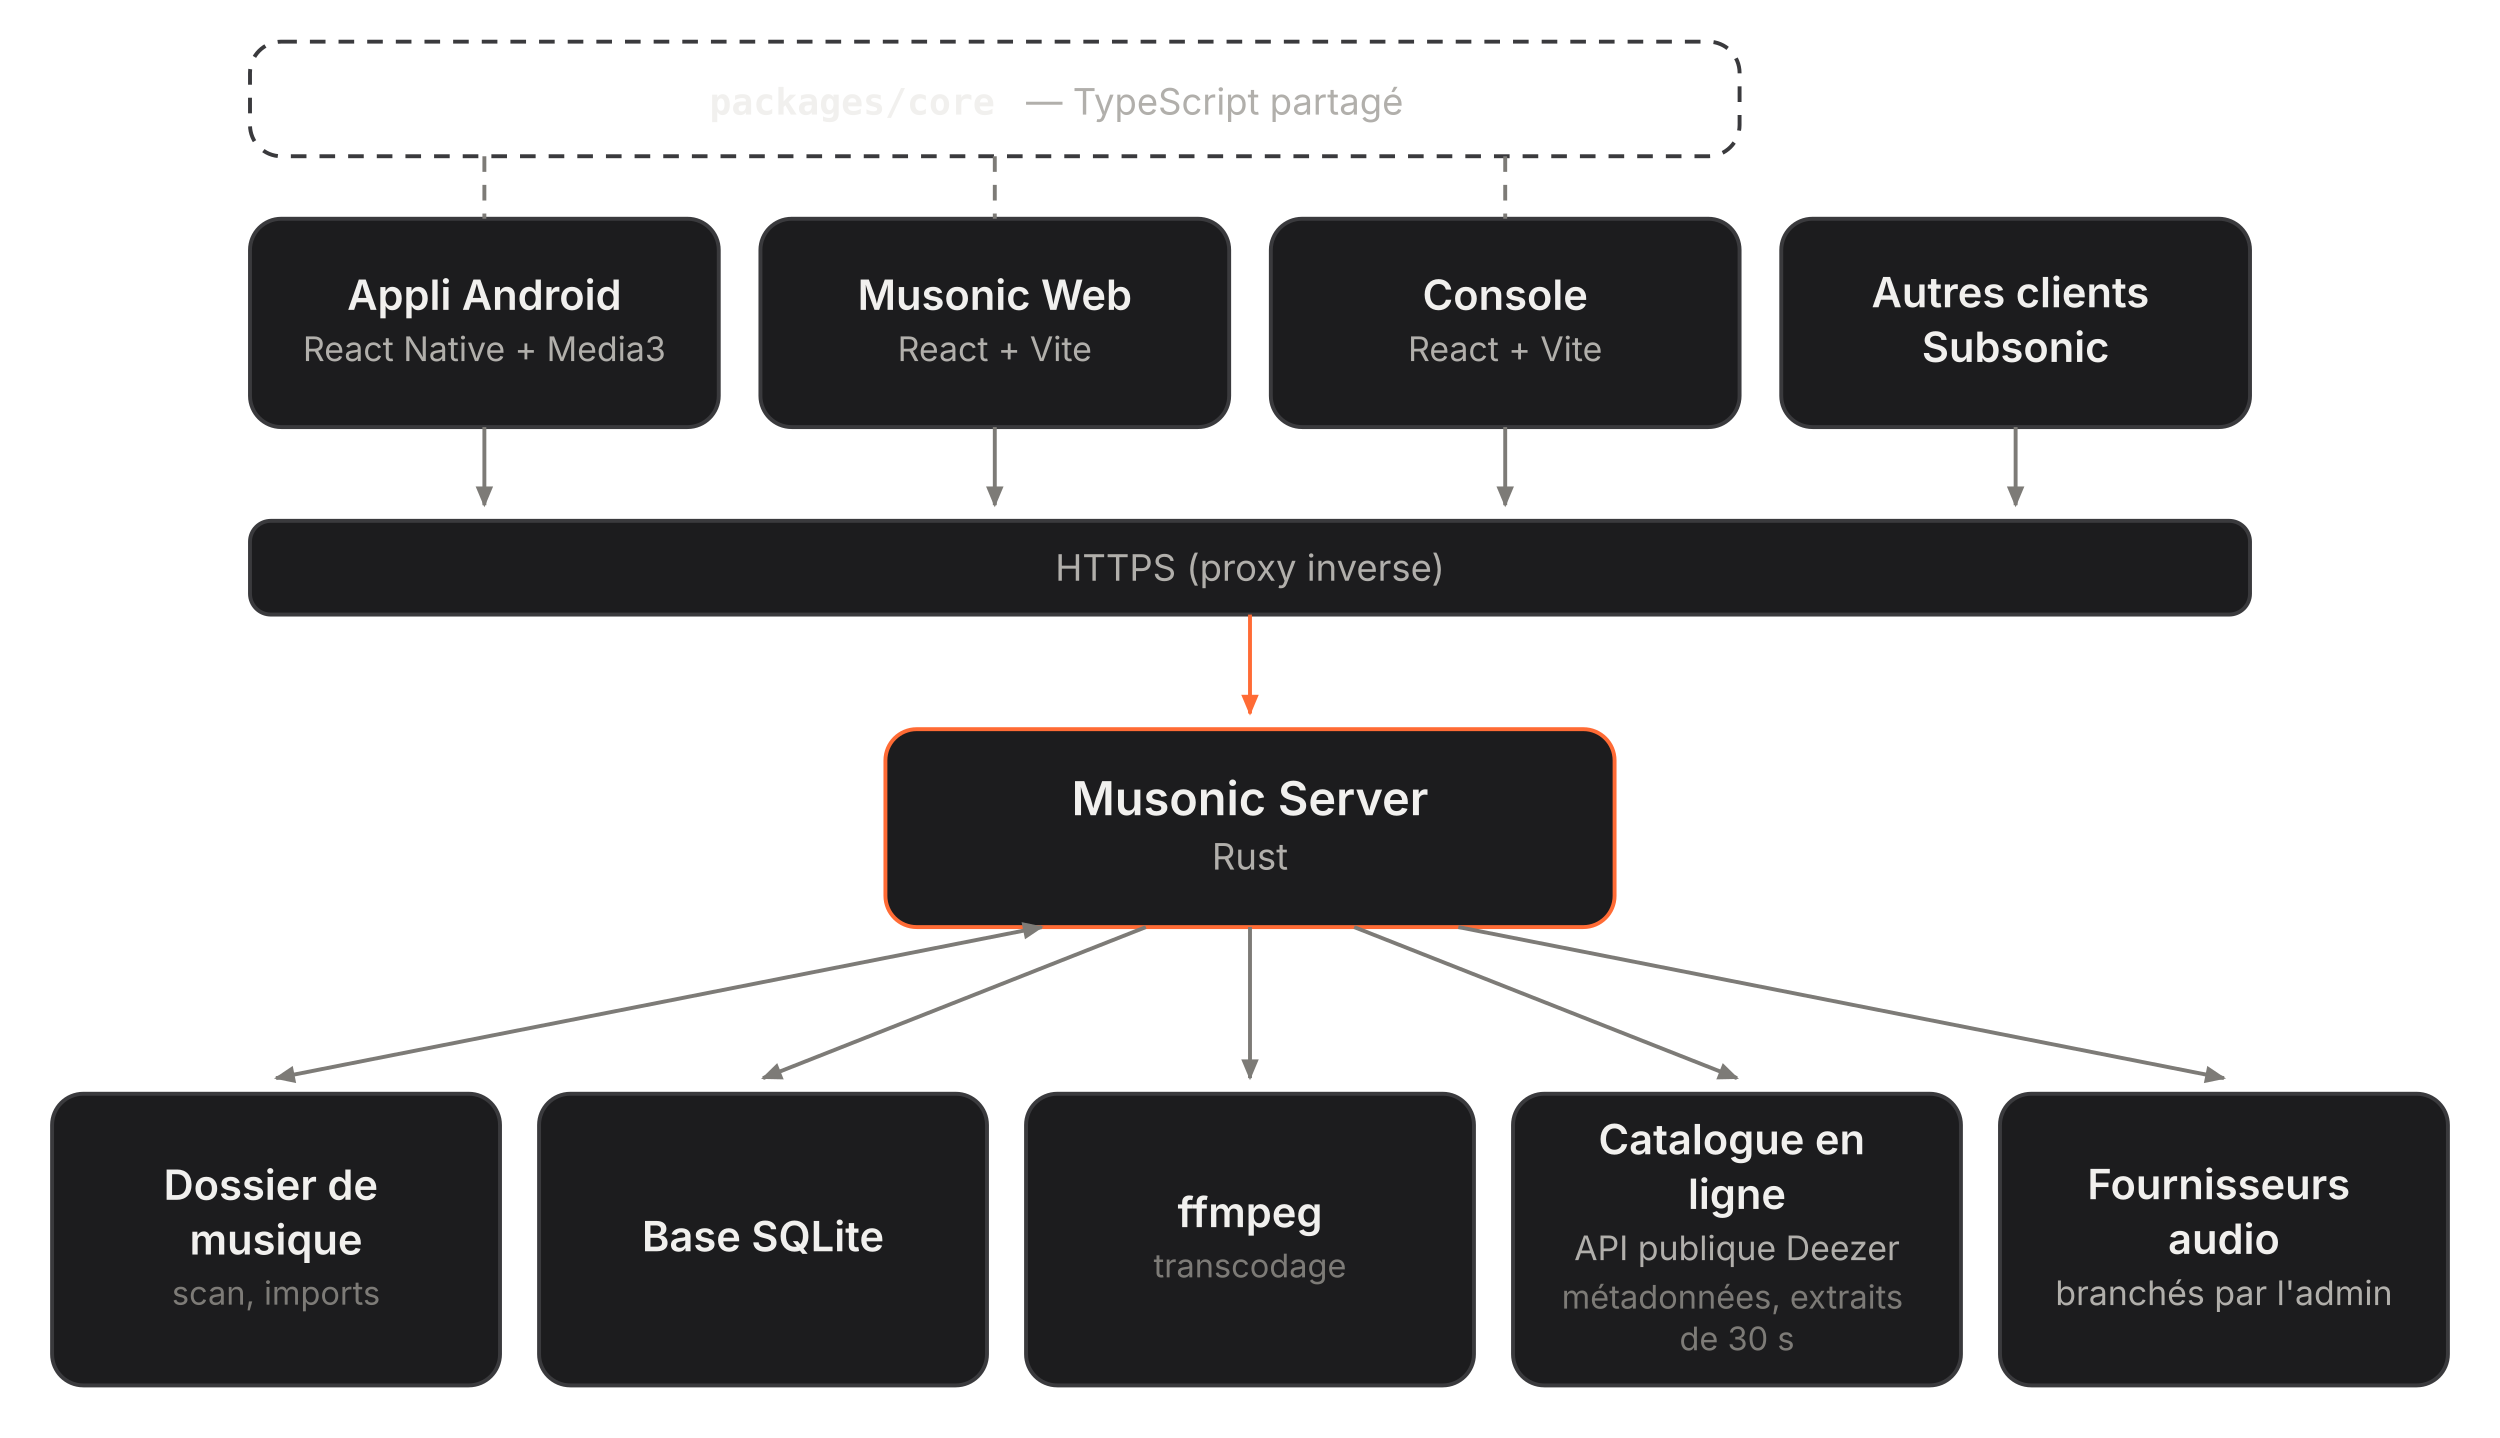
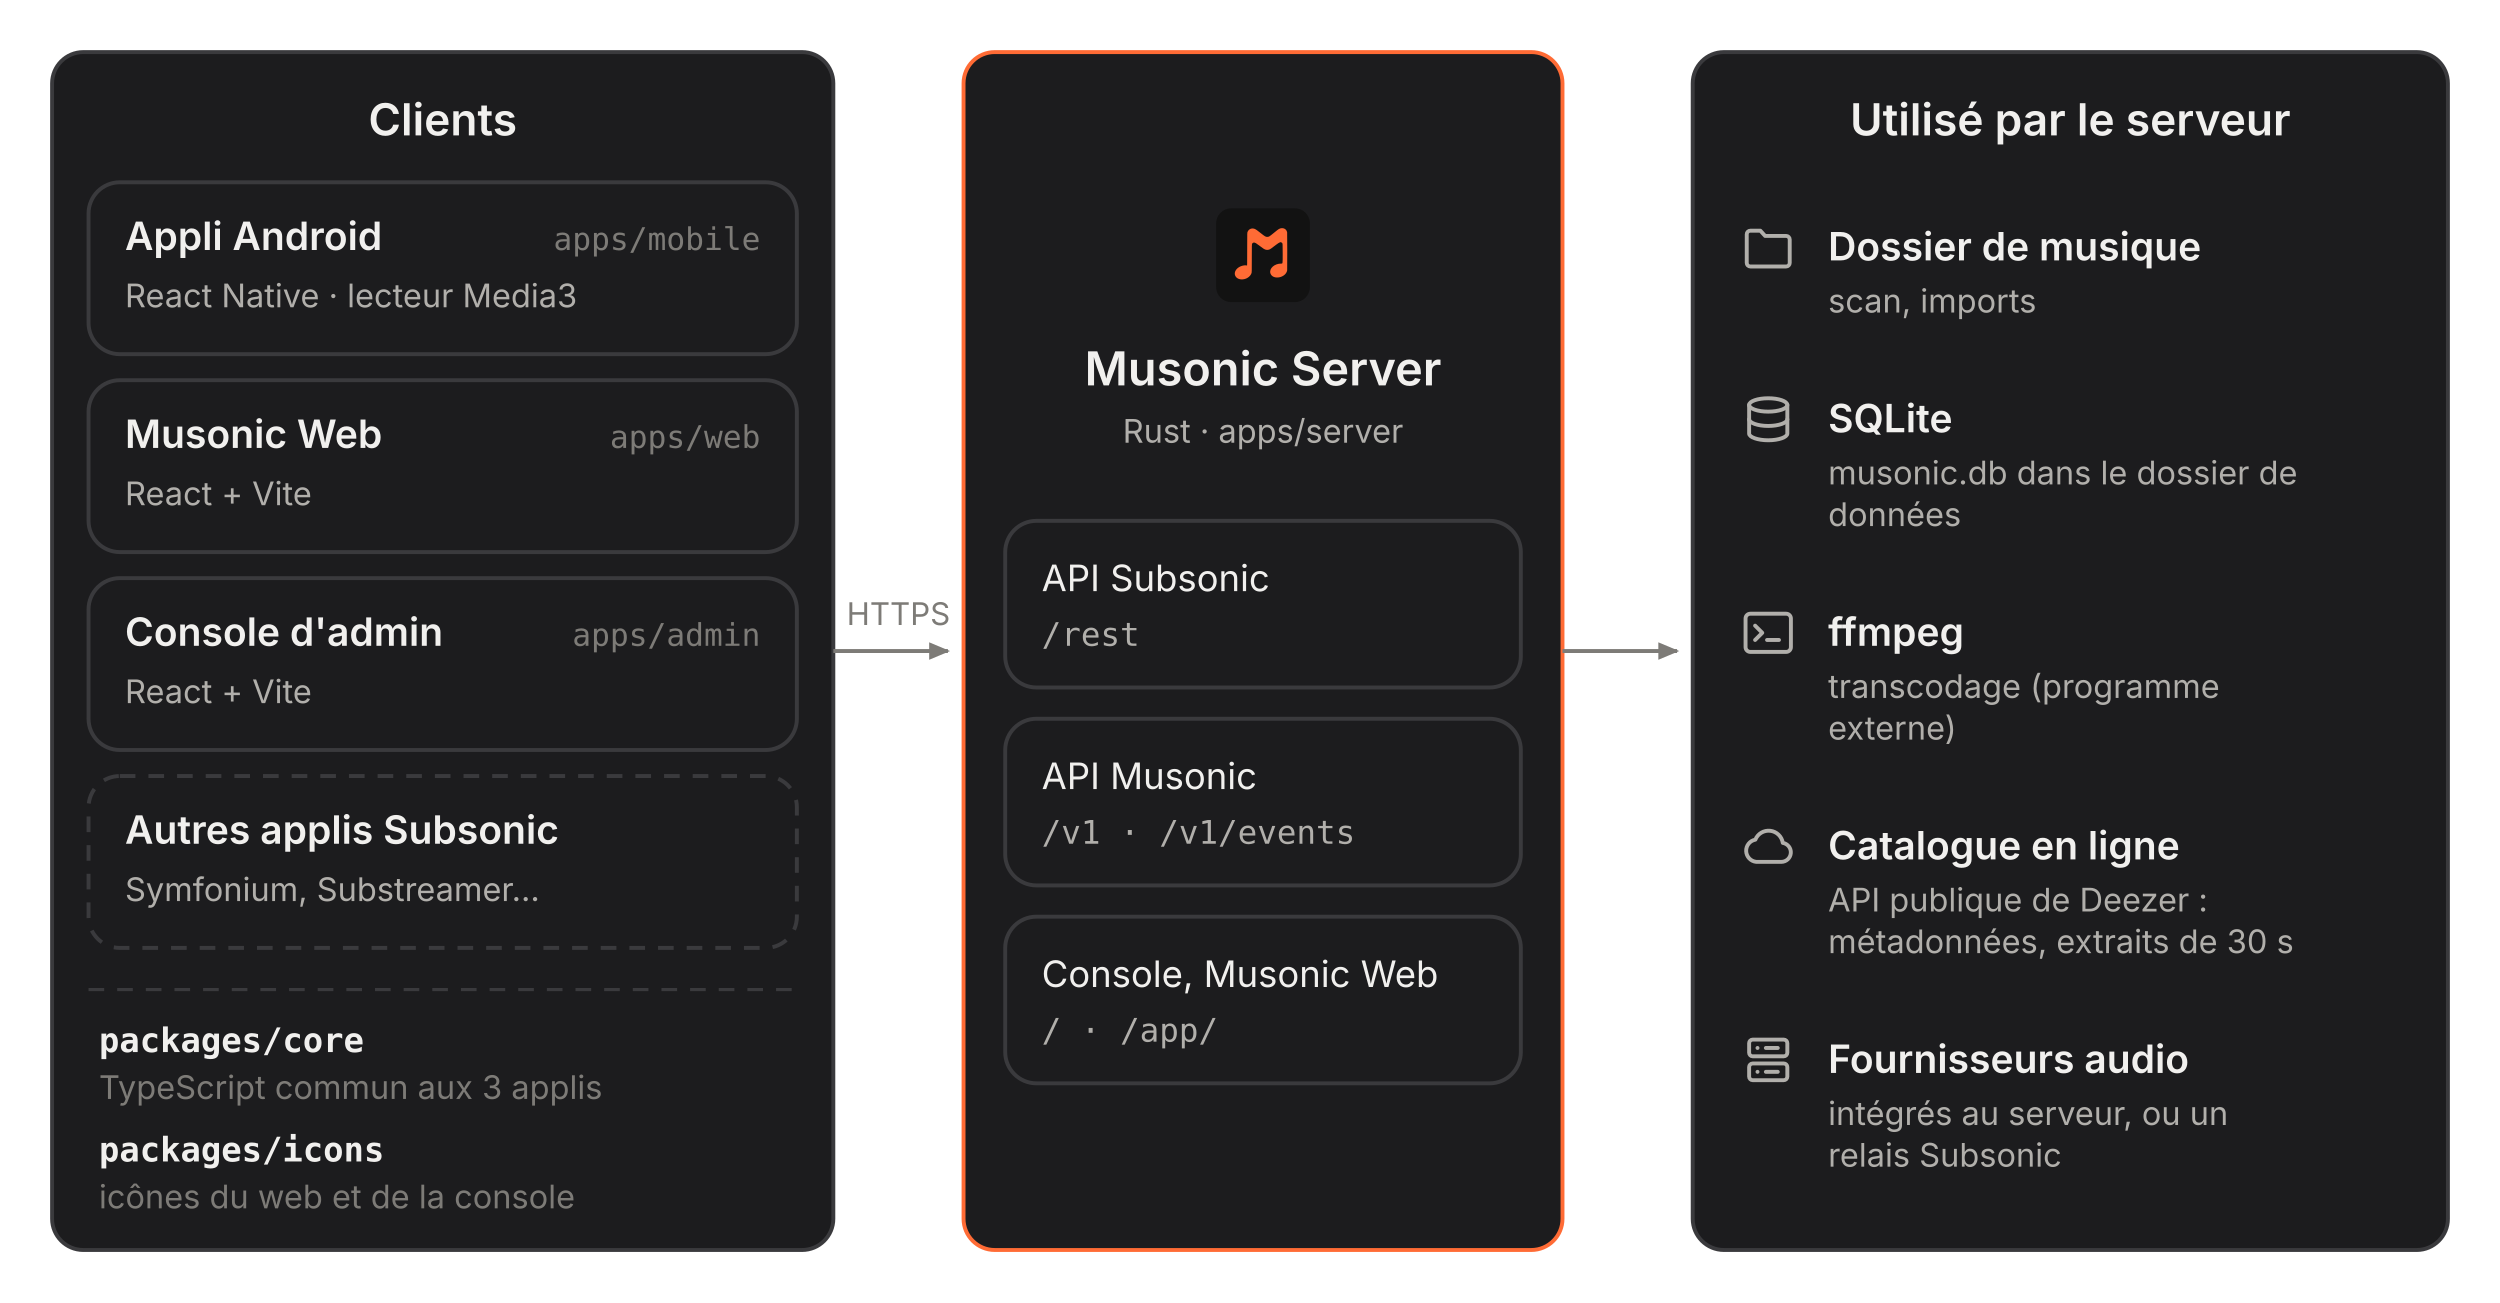
- <svg xmlns="http://www.w3.org/2000/svg" viewBox="0 0 960 552" role="img" aria-labelledby="t d">
+ <svg xmlns="http://www.w3.org/2000/svg" viewBox="0 0 960 500" role="img" aria-labelledby="t d">
  <defs>
    <marker id="ahg" viewBox="0 0 10 10" refX="9" refY="5" markerWidth="8" markerHeight="8" markerUnits="userSpaceOnUse" orient="auto">
      <path d="M0 0.8 L10 5 L0 9.2 Z" fill="#7D7B77" />
    </marker>
    <marker id="aho" viewBox="0 0 10 10" refX="9" refY="5" markerWidth="8" markerHeight="8" markerUnits="userSpaceOnUse" orient="auto">
      <path d="M0 0.8 L10 5 L0 9.2 Z" fill="#FF6B35" />
    </marker>
    <marker id="asg" viewBox="0 0 10 10" refX="1" refY="5" markerWidth="8" markerHeight="8" markerUnits="userSpaceOnUse" orient="auto">
      <path d="M10 0.8 L0 5 L10 9.2 Z" fill="#7D7B77" />
    </marker>
    <marker id="aso" viewBox="0 0 10 10" refX="1" refY="5" markerWidth="8" markerHeight="8" markerUnits="userSpaceOnUse" orient="auto">
      <path d="M10 0.8 L0 5 L10 9.2 Z" fill="#FF6B35" />
    </marker>
  </defs>
-   <rect x="96" y="16" width="572" height="44" rx="12" fill="none" stroke="#3A3A3D" stroke-width="1.5" stroke-dasharray="6 5" />
-   <text x="382" y="44" font-family="JetBrains Mono, ui-monospace, SFMono-Regular, Menlo, Consolas, monospace" font-size="14" fill="#F1F0EE" text-anchor="end" font-weight="600">packages/core</text>
-   <text x="394" y="44" font-family="Inter Variable, Inter, system-ui, sans-serif" font-size="14" fill="#B1AFAB" text-anchor="start">— TypeScript partagé</text>
-   <rect x="96" y="84" width="180" height="80" rx="12" fill="#1C1C1E" stroke="#3A3A3D" stroke-width="1.5" />
-   <text x="186" y="118.98" font-family="Inter Variable, Inter, system-ui, sans-serif" font-size="16" fill="#F1F0EE" text-anchor="middle" font-weight="600">Appli Android</text>
-   <text x="186" y="138.64" font-family="Inter Variable, Inter, system-ui, sans-serif" font-size="13" fill="#B1AFAB" text-anchor="middle">React Native + Media3</text>
-   <path d="M186 60 L186 84" fill="none" stroke="#7D7B77" stroke-width="1.5" stroke-linejoin="round" stroke-dasharray="6 5" />
-   <path d="M186 164 L186 194" fill="none" stroke="#7D7B77" stroke-width="1.5" stroke-linejoin="round" marker-end="url(#ahg)" />
-   <rect x="292" y="84" width="180" height="80" rx="12" fill="#1C1C1E" stroke="#3A3A3D" stroke-width="1.5" />
-   <text x="382" y="118.98" font-family="Inter Variable, Inter, system-ui, sans-serif" font-size="16" fill="#F1F0EE" text-anchor="middle" font-weight="600">Musonic Web</text>
-   <text x="382" y="138.64" font-family="Inter Variable, Inter, system-ui, sans-serif" font-size="13" fill="#B1AFAB" text-anchor="middle">React + Vite</text>
-   <path d="M382 60 L382 84" fill="none" stroke="#7D7B77" stroke-width="1.5" stroke-linejoin="round" stroke-dasharray="6 5" />
-   <path d="M382 164 L382 194" fill="none" stroke="#7D7B77" stroke-width="1.5" stroke-linejoin="round" marker-end="url(#ahg)" />
-   <rect x="488" y="84" width="180" height="80" rx="12" fill="#1C1C1E" stroke="#3A3A3D" stroke-width="1.5" />
-   <text x="578" y="118.98" font-family="Inter Variable, Inter, system-ui, sans-serif" font-size="16" fill="#F1F0EE" text-anchor="middle" font-weight="600">Console</text>
-   <text x="578" y="138.64" font-family="Inter Variable, Inter, system-ui, sans-serif" font-size="13" fill="#B1AFAB" text-anchor="middle">React + Vite</text>
-   <path d="M578 60 L578 84" fill="none" stroke="#7D7B77" stroke-width="1.5" stroke-linejoin="round" stroke-dasharray="6 5" />
-   <path d="M578 164 L578 194" fill="none" stroke="#7D7B77" stroke-width="1.5" stroke-linejoin="round" marker-end="url(#ahg)" />
-   <rect x="684" y="84" width="180" height="80" rx="12" fill="#1C1C1E" stroke="#3A3A3D" stroke-width="1.5" />
-   <text x="774" y="117.98" font-family="Inter Variable, Inter, system-ui, sans-serif" font-size="16" fill="#F1F0EE" text-anchor="middle" font-weight="600">
-     <tspan x="774" dy="0">Autres clients</tspan>
-     <tspan x="774" dy="21">Subsonic</tspan>
+   <rect x="20" y="20" width="300" height="460" rx="12" fill="#1C1C1E" stroke="#3A3A3D" stroke-width="1.5" />
+   <text x="170" y="52" font-family="Inter Variable, Inter, system-ui, sans-serif" font-size="17" fill="#F1F0EE" text-anchor="middle" font-weight="600">Clients</text>
+   <rect x="34" y="70" width="272" height="66" rx="12" fill="none" stroke="#3A3A3D" stroke-width="1.5" />
+   <text x="48" y="96" font-family="Inter Variable, Inter, system-ui, sans-serif" font-size="15" fill="#F1F0EE" text-anchor="start" font-weight="600">Appli Android</text>
+   <text x="292" y="96" font-family="JetBrains Mono, ui-monospace, SFMono-Regular, Menlo, Consolas, monospace" font-size="12" fill="#7D7B77" text-anchor="end">apps/mobile</text>
+   <text x="48" y="118" font-family="Inter Variable, Inter, system-ui, sans-serif" font-size="12.5" fill="#B1AFAB" text-anchor="start">React Native · lecteur Media3</text>
+   <rect x="34" y="146" width="272" height="66" rx="12" fill="none" stroke="#3A3A3D" stroke-width="1.5" />
+   <text x="48" y="172" font-family="Inter Variable, Inter, system-ui, sans-serif" font-size="15" fill="#F1F0EE" text-anchor="start" font-weight="600">Musonic Web</text>
+   <text x="292" y="172" font-family="JetBrains Mono, ui-monospace, SFMono-Regular, Menlo, Consolas, monospace" font-size="12" fill="#7D7B77" text-anchor="end">apps/web</text>
+   <text x="48" y="194" font-family="Inter Variable, Inter, system-ui, sans-serif" font-size="12.5" fill="#B1AFAB" text-anchor="start">React + Vite</text>
+   <rect x="34" y="222" width="272" height="66" rx="12" fill="none" stroke="#3A3A3D" stroke-width="1.5" />
+   <text x="48" y="248" font-family="Inter Variable, Inter, system-ui, sans-serif" font-size="15" fill="#F1F0EE" text-anchor="start" font-weight="600">Console d'admin</text>
+   <text x="292" y="248" font-family="JetBrains Mono, ui-monospace, SFMono-Regular, Menlo, Consolas, monospace" font-size="12" fill="#7D7B77" text-anchor="end">apps/admin</text>
+   <text x="48" y="270" font-family="Inter Variable, Inter, system-ui, sans-serif" font-size="12.5" fill="#B1AFAB" text-anchor="start">React + Vite</text>
+   <rect x="34" y="298" width="272" height="66" rx="12" fill="none" stroke="#3A3A3D" stroke-width="1.5" stroke-dasharray="6 5" />
+   <text x="48" y="324" font-family="Inter Variable, Inter, system-ui, sans-serif" font-size="15" fill="#F1F0EE" text-anchor="start" font-weight="600">Autres applis Subsonic</text>
+   <text x="48" y="346" font-family="Inter Variable, Inter, system-ui, sans-serif" font-size="12.5" fill="#B1AFAB" text-anchor="start">Symfonium, Substreamer…</text>
+   <path d="M34 380 L306 380" fill="none" stroke="#3A3A3D" stroke-width="1.2" stroke-linejoin="round" stroke-dasharray="6 5" />
+   <text x="38" y="404" font-family="JetBrains Mono, ui-monospace, SFMono-Regular, Menlo, Consolas, monospace" font-size="13" fill="#F1F0EE" text-anchor="start" font-weight="600">packages/core</text>
+   <text x="38" y="422" font-family="Inter Variable, Inter, system-ui, sans-serif" font-size="12.5" fill="#7D7B77" text-anchor="start">TypeScript commun aux 3 applis</text>
+   <text x="38" y="446" font-family="JetBrains Mono, ui-monospace, SFMono-Regular, Menlo, Consolas, monospace" font-size="13" fill="#F1F0EE" text-anchor="start" font-weight="600">packages/icons</text>
+   <text x="38" y="464" font-family="Inter Variable, Inter, system-ui, sans-serif" font-size="12.5" fill="#7D7B77" text-anchor="start">icônes du web et de la console</text>
+   <path d="M320 250 L364 250" fill="none" stroke="#7D7B77" stroke-width="1.5" stroke-linejoin="round" marker-end="url(#ahg)" />
+   <text x="345" y="240" font-family="Inter Variable, Inter, system-ui, sans-serif" font-size="12" fill="#7D7B77" text-anchor="middle">HTTPS</text>
+   <rect x="370" y="20" width="230" height="460" rx="12" fill="#1C1C1E" stroke="#FF6B35" stroke-width="1.5" />
+   <g transform="translate(467 80) scale(0.02871)">
+     <rect width="1254" height="1254" rx="200" fill="#121212" />
+     <path fill="#ff6b35" d="M373.5 947.6c48.6-9.9 89.1-44.2 100.8-85.5 2.2-7.6 2.2-7.6 2.7-193.6.5-174.5.6-186.3 2.3-191.2 7.1-20.8 28.7-25.6 52.2-11.5 6 3.6 25.2 17.4 54 38.7 20.5 15.2 42.8 31.3 50.1 36.4 25.8 17.5 56.7 20.1 82.7 7 10.8-5.4 7.2-2.8 84.3-61.1 47.2-35.6 61.1-40.5 76.8-26.6 10.9 9.5 10.6 5.4 10.6 153.1 0 126.6 0 126.6-17.3 126-91.2-3.3-168.9 66.6-146.4 131.7 31.7 92 205.7 59.8 223.6-41.4 2-10.9 1.4-499.9-.5-509.4-10.4-50.5-63.8-70.7-112.2-42.4-9.1 5.4-26.4 18.8-71 55.3-54.9 45.1-61.4 48.9-82.7 48.9-21.5 0-28.8-4.3-90.5-53-46.5-36.8-58.2-45.1-71.7-51.6-39.2-18.6-82.3-3.9-99.3 34-7 15.7-6.4-5.3-6.8 236.5-.2 217.4-.2 217.4-3 216.7-40-9.2-99 9.4-131.4 41.4-72 71.3-12.1 163 92.7 141.6" />
+   </g>
+   <text x="485" y="148" font-family="Inter Variable, Inter, system-ui, sans-serif" font-size="18" fill="#F1F0EE" text-anchor="middle" font-weight="600">Musonic Server</text>
+   <text x="485" y="170" font-family="Inter Variable, Inter, system-ui, sans-serif" font-size="12.5" fill="#B1AFAB" text-anchor="middle">Rust · apps/server</text>
+   <rect x="386" y="200" width="198" height="64" rx="12" fill="none" stroke="#3A3A3D" stroke-width="1.5" />
+   <text x="400" y="227" font-family="Inter Variable, Inter, system-ui, sans-serif" font-size="14" fill="#F1F0EE" text-anchor="start">API Subsonic</text>
+   <text x="400" y="248" font-family="JetBrains Mono, ui-monospace, SFMono-Regular, Menlo, Consolas, monospace" font-size="12.5" fill="#B1AFAB" text-anchor="start">/rest</text>
+   <rect x="386" y="276" width="198" height="64" rx="12" fill="none" stroke="#3A3A3D" stroke-width="1.5" />
+   <text x="400" y="303" font-family="Inter Variable, Inter, system-ui, sans-serif" font-size="14" fill="#F1F0EE" text-anchor="start">API Musonic</text>
+   <text x="400" y="324" font-family="JetBrains Mono, ui-monospace, SFMono-Regular, Menlo, Consolas, monospace" font-size="12.5" fill="#B1AFAB" text-anchor="start">/v1 · /v1/events</text>
+   <rect x="386" y="352" width="198" height="64" rx="12" fill="none" stroke="#3A3A3D" stroke-width="1.5" />
+   <text x="400" y="379" font-family="Inter Variable, Inter, system-ui, sans-serif" font-size="14" fill="#F1F0EE" text-anchor="start">Console, Musonic Web</text>
+   <text x="400" y="400" font-family="JetBrains Mono, ui-monospace, SFMono-Regular, Menlo, Consolas, monospace" font-size="12.5" fill="#B1AFAB" text-anchor="start">/ · /app/</text>
+   <path d="M600 250 L644 250" fill="none" stroke="#7D7B77" stroke-width="1.5" stroke-linejoin="round" marker-end="url(#ahg)" />
+   <rect x="650" y="20" width="290" height="460" rx="12" fill="#1C1C1E" stroke="#3A3A3D" stroke-width="1.5" />
+   <text x="795" y="52" font-family="Inter Variable, Inter, system-ui, sans-serif" font-size="17" fill="#F1F0EE" text-anchor="middle" font-weight="600">Utilisé par le serveur</text>
+   <g transform="translate(668 84) scale(0.916667)" fill="none" stroke="#B1AFAB" stroke-width="1.636" stroke-linecap="round" stroke-linejoin="round">
+     <path d="M3 6.5a1.5 1.5 0 0 1 1.5-1.5h4.2l2 2.2h8.8A1.5 1.5 0 0 1 21 8.7v9.8a1.5 1.5 0 0 1-1.5 1.5h-15A1.5 1.5 0 0 1 3 18.5z" />
+   </g>
+   <text x="702" y="100" font-family="Inter Variable, Inter, system-ui, sans-serif" font-size="15" fill="#F1F0EE" text-anchor="start" font-weight="600">Dossier de musique</text>
+   <text x="702" y="120" font-family="Inter Variable, Inter, system-ui, sans-serif" font-size="12.5" fill="#B1AFAB" text-anchor="start">scan, imports</text>
+   <g transform="translate(668 150) scale(0.916667)" fill="none" stroke="#B1AFAB" stroke-width="1.636" stroke-linecap="round" stroke-linejoin="round">
+     <ellipse cx="12" cy="6" rx="8" ry="2.8" />
+     <path d="M4 6v12c0 1.5 3.6 2.8 8 2.8s8-1.3 8-2.8V6" />
+     <path d="M4 12c0 1.5 3.6 2.8 8 2.8s8-1.3 8-2.8" />
+   </g>
+   <text x="702" y="166" font-family="Inter Variable, Inter, system-ui, sans-serif" font-size="15" fill="#F1F0EE" text-anchor="start" font-weight="600">SQLite</text>
+   <text x="702" y="186" font-family="Inter Variable, Inter, system-ui, sans-serif" font-size="12.5" fill="#B1AFAB" text-anchor="start">
+     <tspan x="702" dy="0">musonic.db dans le dossier de</tspan>
+     <tspan x="702" dy="16">données</tspan>
  </text>
-   <path d="M774 164 L774 194" fill="none" stroke="#7D7B77" stroke-width="1.5" stroke-linejoin="round" marker-end="url(#ahg)" />
-   <rect x="96" y="200" width="768" height="36" rx="8" fill="#1C1C1E" stroke="#3A3A3D" stroke-width="1.5" />
-   <text x="480" y="223" font-family="Inter Variable, Inter, system-ui, sans-serif" font-size="14" fill="#B1AFAB" text-anchor="middle">HTTPS (proxy inverse)</text>
-   <path d="M480 236 L480 274" fill="none" stroke="#FF6B35" stroke-width="1.5" stroke-linejoin="round" marker-end="url(#aho)" />
-   <rect x="340" y="280" width="280" height="76" rx="12" fill="#1C1C1E" stroke="#FF6B35" stroke-width="1.5" />
-   <text x="480" y="313.04" font-family="Inter Variable, Inter, system-ui, sans-serif" font-size="18" fill="#F1F0EE" text-anchor="middle" font-weight="600">Musonic Server</text>
-   <text x="480" y="333.92" font-family="Inter Variable, Inter, system-ui, sans-serif" font-size="14" fill="#B1AFAB" text-anchor="middle">Rust</text>
-   <rect x="20" y="420" width="172" height="112" rx="12" fill="#1C1C1E" stroke="#3A3A3D" stroke-width="1.5" />
-   <text x="106" y="460.73" font-family="Inter Variable, Inter, system-ui, sans-serif" font-size="16" fill="#F1F0EE" text-anchor="middle" font-weight="600">
-     <tspan x="106" dy="0">Dossier de</tspan>
-     <tspan x="106" dy="21">musique</tspan>
+   <g transform="translate(668 232) scale(0.916667)" fill="none" stroke="#B1AFAB" stroke-width="1.636" stroke-linecap="round" stroke-linejoin="round">
+     <rect x="2.5" y="4" width="19" height="16" rx="2" />
+     <path d="M6.5 9l3 3-3 3M11.5 15h5" />
+   </g>
+   <text x="702" y="248" font-family="Inter Variable, Inter, system-ui, sans-serif" font-size="15" fill="#F1F0EE" text-anchor="start" font-weight="600">ffmpeg</text>
+   <text x="702" y="268" font-family="Inter Variable, Inter, system-ui, sans-serif" font-size="12.5" fill="#B1AFAB" text-anchor="start">
+     <tspan x="702" dy="0">transcodage (programme</tspan>
+     <tspan x="702" dy="16">externe)</tspan>
  </text>
-   <text x="106" y="501" font-family="Inter Variable, Inter, system-ui, sans-serif" font-size="12.5" fill="#7D7B77" text-anchor="middle">scan, imports</text>
-   <path d="M400 356 L106 414" fill="none" stroke="#7D7B77" stroke-width="1.5" stroke-linejoin="round" marker-end="url(#ahg)" marker-start="url(#asg)" />
-   <rect x="207" y="420" width="172" height="112" rx="12" fill="#1C1C1E" stroke="#3A3A3D" stroke-width="1.5" />
-   <text x="293" y="480.48" font-family="Inter Variable, Inter, system-ui, sans-serif" font-size="16" fill="#F1F0EE" text-anchor="middle" font-weight="600">Base SQLite</text>
-   <path d="M440 356 L293 414" fill="none" stroke="#7D7B77" stroke-width="1.5" stroke-linejoin="round" marker-end="url(#ahg)" />
-   <rect x="394" y="420" width="172" height="112" rx="12" fill="#1C1C1E" stroke="#3A3A3D" stroke-width="1.5" />
-   <text x="480" y="471.23" font-family="Inter Variable, Inter, system-ui, sans-serif" font-size="16" fill="#F1F0EE" text-anchor="middle" font-weight="600">ffmpeg</text>
-   <text x="480" y="490.5" font-family="Inter Variable, Inter, system-ui, sans-serif" font-size="12.5" fill="#7D7B77" text-anchor="middle">transcodage</text>
-   <path d="M480 356 L480 414" fill="none" stroke="#7D7B77" stroke-width="1.5" stroke-linejoin="round" marker-end="url(#ahg)" />
-   <rect x="581" y="420" width="172" height="112" rx="12" fill="#1C1C1E" stroke="#3A3A3D" stroke-width="1.5" />
-   <text x="667" y="443.23" font-family="Inter Variable, Inter, system-ui, sans-serif" font-size="16" fill="#F1F0EE" text-anchor="middle" font-weight="600">
-     <tspan x="667" dy="0">Catalogue en</tspan>
-     <tspan x="667" dy="21">ligne</tspan>
+   <g transform="translate(668 314) scale(0.916667)" fill="none" stroke="#B1AFAB" stroke-width="1.636" stroke-linecap="round" stroke-linejoin="round">
+     <path d="M7 18.5h10.5a4 4 0 0 0 .6-7.95A6 6 0 0 0 6.6 9.2 4.7 4.7 0 0 0 7 18.5z" />
+   </g>
+   <text x="702" y="330" font-family="Inter Variable, Inter, system-ui, sans-serif" font-size="15" fill="#F1F0EE" text-anchor="start" font-weight="600">Catalogue en ligne</text>
+   <text x="702" y="350" font-family="Inter Variable, Inter, system-ui, sans-serif" font-size="12.5" fill="#B1AFAB" text-anchor="start">
+     <tspan x="702" dy="0">API publique de Deezer :</tspan>
+     <tspan x="702" dy="16">métadonnées, extraits de 30 s</tspan>
  </text>
-   <text x="667" y="483.89" font-family="Inter Variable, Inter, system-ui, sans-serif" font-size="13" fill="#B1AFAB" text-anchor="middle">API publique Deezer</text>
-   <text x="667" y="502.5" font-family="Inter Variable, Inter, system-ui, sans-serif" font-size="12.5" fill="#7D7B77" text-anchor="middle">
-     <tspan x="667" dy="0">métadonnées, extraits</tspan>
-     <tspan x="667" dy="16">de 30 s</tspan>
+   <g transform="translate(668 396) scale(0.916667)" fill="none" stroke="#B1AFAB" stroke-width="1.636" stroke-linecap="round" stroke-linejoin="round">
+     <rect x="4" y="3.5" width="16" height="7" rx="1.5" />
+     <rect x="4" y="13.5" width="16" height="7" rx="1.5" />
+     <path d="M7.5 7h.01M7.5 17h.01M11 7h5M11 17h5" />
+   </g>
+   <text x="702" y="412" font-family="Inter Variable, Inter, system-ui, sans-serif" font-size="15" fill="#F1F0EE" text-anchor="start" font-weight="600">Fournisseurs audio</text>
+   <text x="702" y="432" font-family="Inter Variable, Inter, system-ui, sans-serif" font-size="12.5" fill="#B1AFAB" text-anchor="start">
+     <tspan x="702" dy="0">intégrés au serveur, ou un</tspan>
+     <tspan x="702" dy="16">relais Subsonic</tspan>
  </text>
-   <path d="M520 356 L667 414" fill="none" stroke="#7D7B77" stroke-width="1.5" stroke-linejoin="round" marker-end="url(#ahg)" />
-   <rect x="768" y="420" width="172" height="112" rx="12" fill="#1C1C1E" stroke="#3A3A3D" stroke-width="1.5" />
-   <text x="854" y="460.48" font-family="Inter Variable, Inter, system-ui, sans-serif" font-size="16" fill="#F1F0EE" text-anchor="middle" font-weight="600">
-     <tspan x="854" dy="0">Fournisseurs</tspan>
-     <tspan x="854" dy="21">audio</tspan>
-   </text>
-   <text x="854" y="501.14" font-family="Inter Variable, Inter, system-ui, sans-serif" font-size="13" fill="#B1AFAB" text-anchor="middle">branchés par l'admin</text>
-   <path d="M560 356 L854 414" fill="none" stroke="#7D7B77" stroke-width="1.5" stroke-linejoin="round" marker-end="url(#ahg)" />
</svg>
